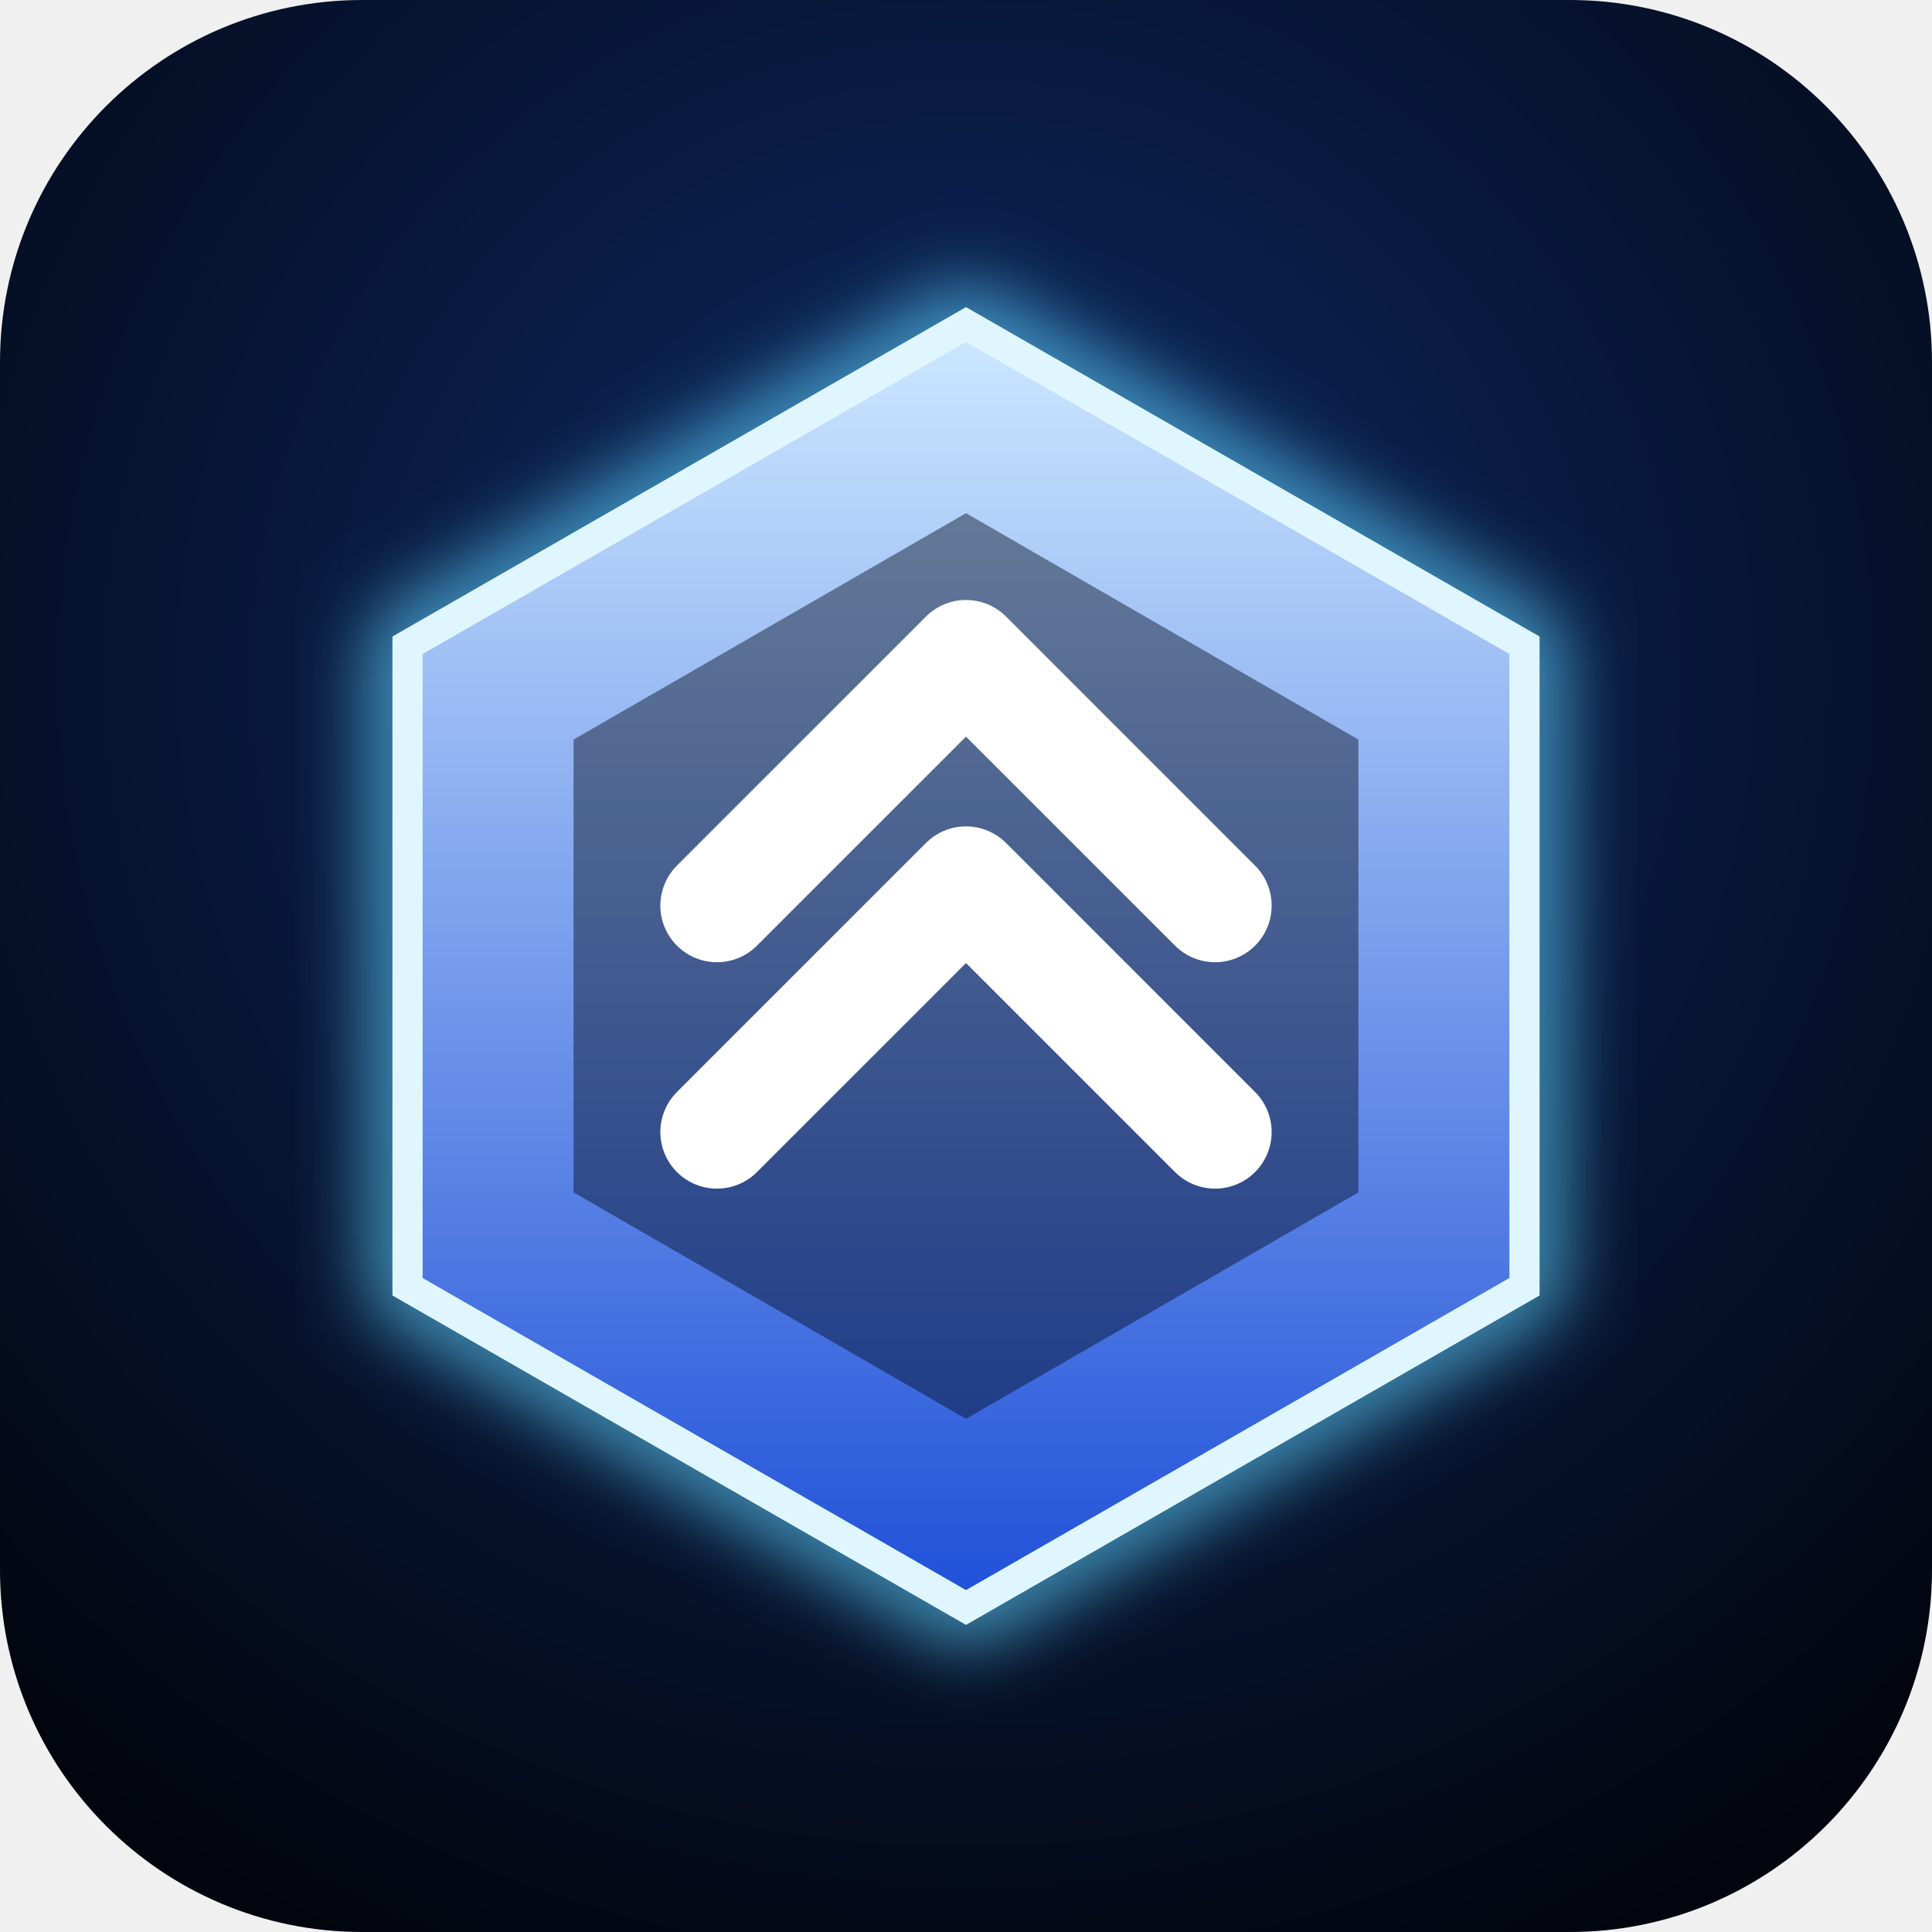
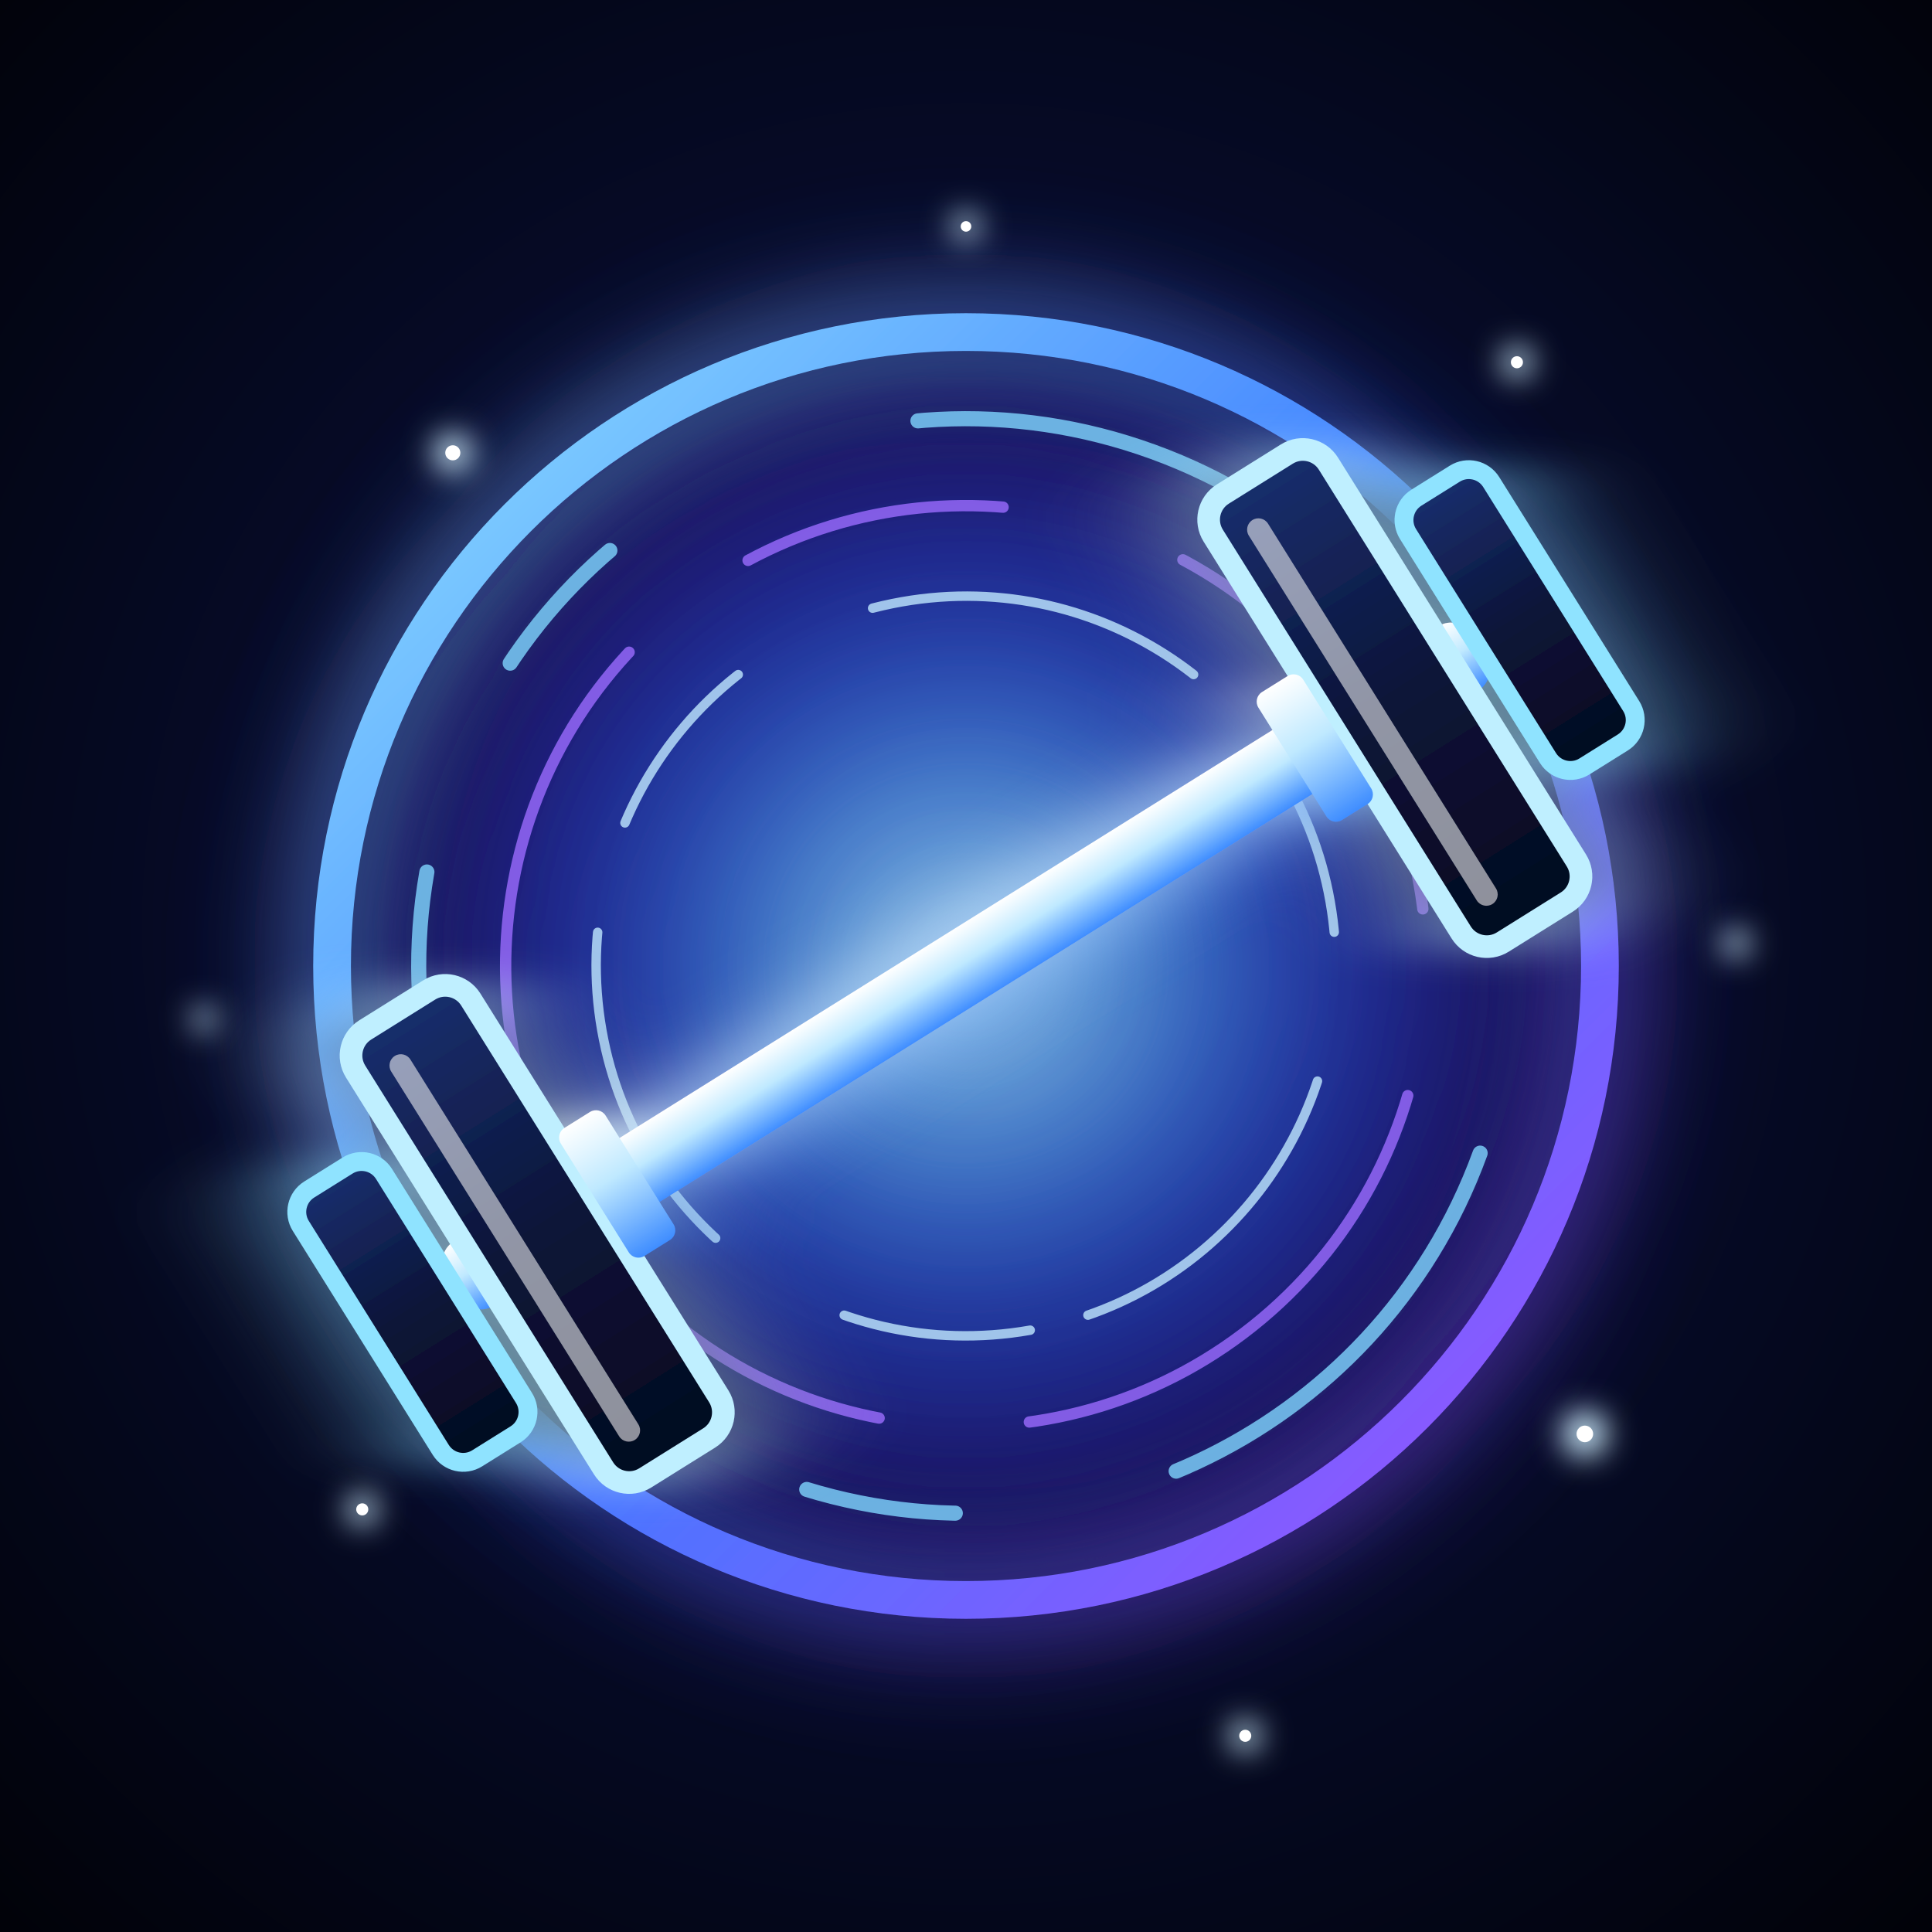
- <svg xmlns="http://www.w3.org/2000/svg" viewBox="0 0 512 512">
+ <svg xmlns="http://www.w3.org/2000/svg" viewBox="0 0 512 512" width="512" height="512">
  <defs>
-     <radialGradient id="bg" cx="50%" cy="35%" r="75%">
-       <stop offset="0" stop-color="#0d2a66" />
-       <stop offset="1" stop-color="#02040b" />
+     <radialGradient id="bg" cx="50%" cy="48%" r="72%">
+       <stop offset="0" stop-color="#1b1460" />
+       <stop offset=".45" stop-color="#070c2c" />
+       <stop offset="1" stop-color="#010208" />
    </radialGradient>
-     <linearGradient id="g" x1="0" y1="0" x2="0" y2="1">
-       <stop offset="0" stop-color="#cfe9ff" />
-       <stop offset="1" stop-color="#1d4ed8" />
+     <radialGradient id="gate" cx="50%" cy="50%" r="50%">
+       <stop offset="0" stop-color="#e8f6ff" stop-opacity=".95" />
+       <stop offset=".18" stop-color="#5fc8ff" stop-opacity=".85" />
+       <stop offset=".5" stop-color="#2a4bff" stop-opacity=".55" />
+       <stop offset=".8" stop-color="#3a14a8" stop-opacity=".35" />
+       <stop offset="1" stop-color="#12052e" stop-opacity="0" />
+     </radialGradient>
+     <linearGradient id="ring" x1="0" y1="0" x2="1" y2="1">
+       <stop offset="0" stop-color="#8fe3ff" />
+       <stop offset=".5" stop-color="#3d7bff" />
+       <stop offset="1" stop-color="#a24dff" />
    </linearGradient>
-     <filter id="f">
-       <feGaussianBlur stdDeviation="10" />
+     <linearGradient id="metal" x1="0" y1="0" x2="0" y2="1">
+       <stop offset="0" stop-color="#ffffff" />
+       <stop offset=".45" stop-color="#bfe9ff" />
+       <stop offset="1" stop-color="#3f8dff" />
+     </linearGradient>
+     <linearGradient id="plate" x1="0" y1="0" x2="0" y2="1">
+       <stop offset="0" stop-color="#1a2f6e" />
+       <stop offset=".5" stop-color="#0a1438" />
+       <stop offset="1" stop-color="#050a20" />
+     </linearGradient>
+     <filter id="glow" x="-50%" y="-50%" width="200%" height="200%">
+       <feGaussianBlur stdDeviation="14" result="b" />
+       <feMerge>
+         <feMergeNode in="b" />
+         <feMergeNode in="SourceGraphic" />
+       </feMerge>
+     </filter>
+     <filter id="soft" x="-50%" y="-50%" width="200%" height="200%">
+       <feGaussianBlur stdDeviation="22" />
+     </filter>
+     <filter id="tiny" x="-50%" y="-50%" width="200%" height="200%">
+       <feGaussianBlur stdDeviation="4" />
    </filter>
  </defs>
-   <rect width="512" height="512" rx="96" fill="url(#bg)" />
-   <polygon points="256,86 404,171 404,341 256,426 108,341 108,171" fill="none" stroke="#5fd3ff" stroke-width="18" filter="url(#f)" opacity=".8" />
-   <polygon points="256,86 404,171 404,341 256,426 108,341 108,171" fill="url(#g)" stroke="#e0f6ff" stroke-width="8" />
-   <polygon points="256,136 360,196 360,316 256,376 152,316 152,196" fill="#020a1f" opacity=".45" />
-   <path d="M190 300 L256 234 L322 300 M190 240 L256 174 L322 240" fill="none" stroke="#fff" stroke-width="30" stroke-linecap="round" stroke-linejoin="round" />
+   <rect width="512" height="512" fill="url(#bg)" />
+   <circle cx="256" cy="256" r="190" fill="url(#gate)" filter="url(#soft)" opacity=".9" />
+   <circle cx="256" cy="256" r="168" fill="none" stroke="url(#ring)" stroke-width="10" filter="url(#glow)" />
+   <g fill="none" stroke-linecap="round" opacity=".8">
+     <circle cx="256" cy="256" r="145" stroke="#7fd6ff" stroke-width="4" stroke-dasharray="120 60 40 90" transform="rotate(20 256 256)" />
+     <circle cx="256" cy="256" r="122" stroke="#9b6bff" stroke-width="3" stroke-dasharray="70 50 140 40" transform="rotate(-40 256 256)" />
+     <circle cx="256" cy="256" r="98" stroke="#bfe9ff" stroke-width="2.5" stroke-dasharray="50 40 90 30" transform="rotate(80 256 256)" />
+   </g>
+   <g transform="rotate(-32 256 256)" filter="url(#glow)">
+     <rect x="96" y="246" width="320" height="20" rx="6" fill="url(#metal)" />
+     <rect x="70" y="214" width="26" height="84" rx="7" fill="url(#plate)" stroke="#8fe3ff" stroke-width="5" />
+     <rect x="104" y="186" width="36" height="140" rx="8" fill="url(#plate)" stroke="#bfefff" stroke-width="6" />
+     <rect x="140" y="236" width="14" height="40" rx="3" fill="url(#metal)" />
+     <rect x="416" y="214" width="26" height="84" rx="7" fill="url(#plate)" stroke="#8fe3ff" stroke-width="5" />
+     <rect x="372" y="186" width="36" height="140" rx="8" fill="url(#plate)" stroke="#bfefff" stroke-width="6" />
+     <rect x="358" y="236" width="14" height="40" rx="3" fill="url(#metal)" />
+     <rect x="112" y="196" width="6" height="120" rx="3" fill="#ffffff" opacity=".55" />
+     <rect x="380" y="196" width="6" height="120" rx="3" fill="#ffffff" opacity=".55" />
+   </g>
+   <g fill="#cfefff" filter="url(#tiny)">
+     <circle cx="120" cy="120" r="5" />
+     <circle cx="402" cy="96" r="4" />
+     <circle cx="420" cy="380" r="6" />
+     <circle cx="96" cy="400" r="4" />
+     <circle cx="256" cy="60" r="3.5" />
+     <circle cx="460" cy="250" r="3.5" />
+     <circle cx="54" cy="270" r="3" />
+     <circle cx="330" cy="460" r="4" />
+   </g>
+   <g fill="#ffffff">
+     <circle cx="120" cy="120" r="2" />
+     <circle cx="402" cy="96" r="1.6" />
+     <circle cx="420" cy="380" r="2.2" />
+     <circle cx="96" cy="400" r="1.6" />
+     <circle cx="256" cy="60" r="1.4" />
+     <circle cx="330" cy="460" r="1.6" />
+   </g>
</svg>
